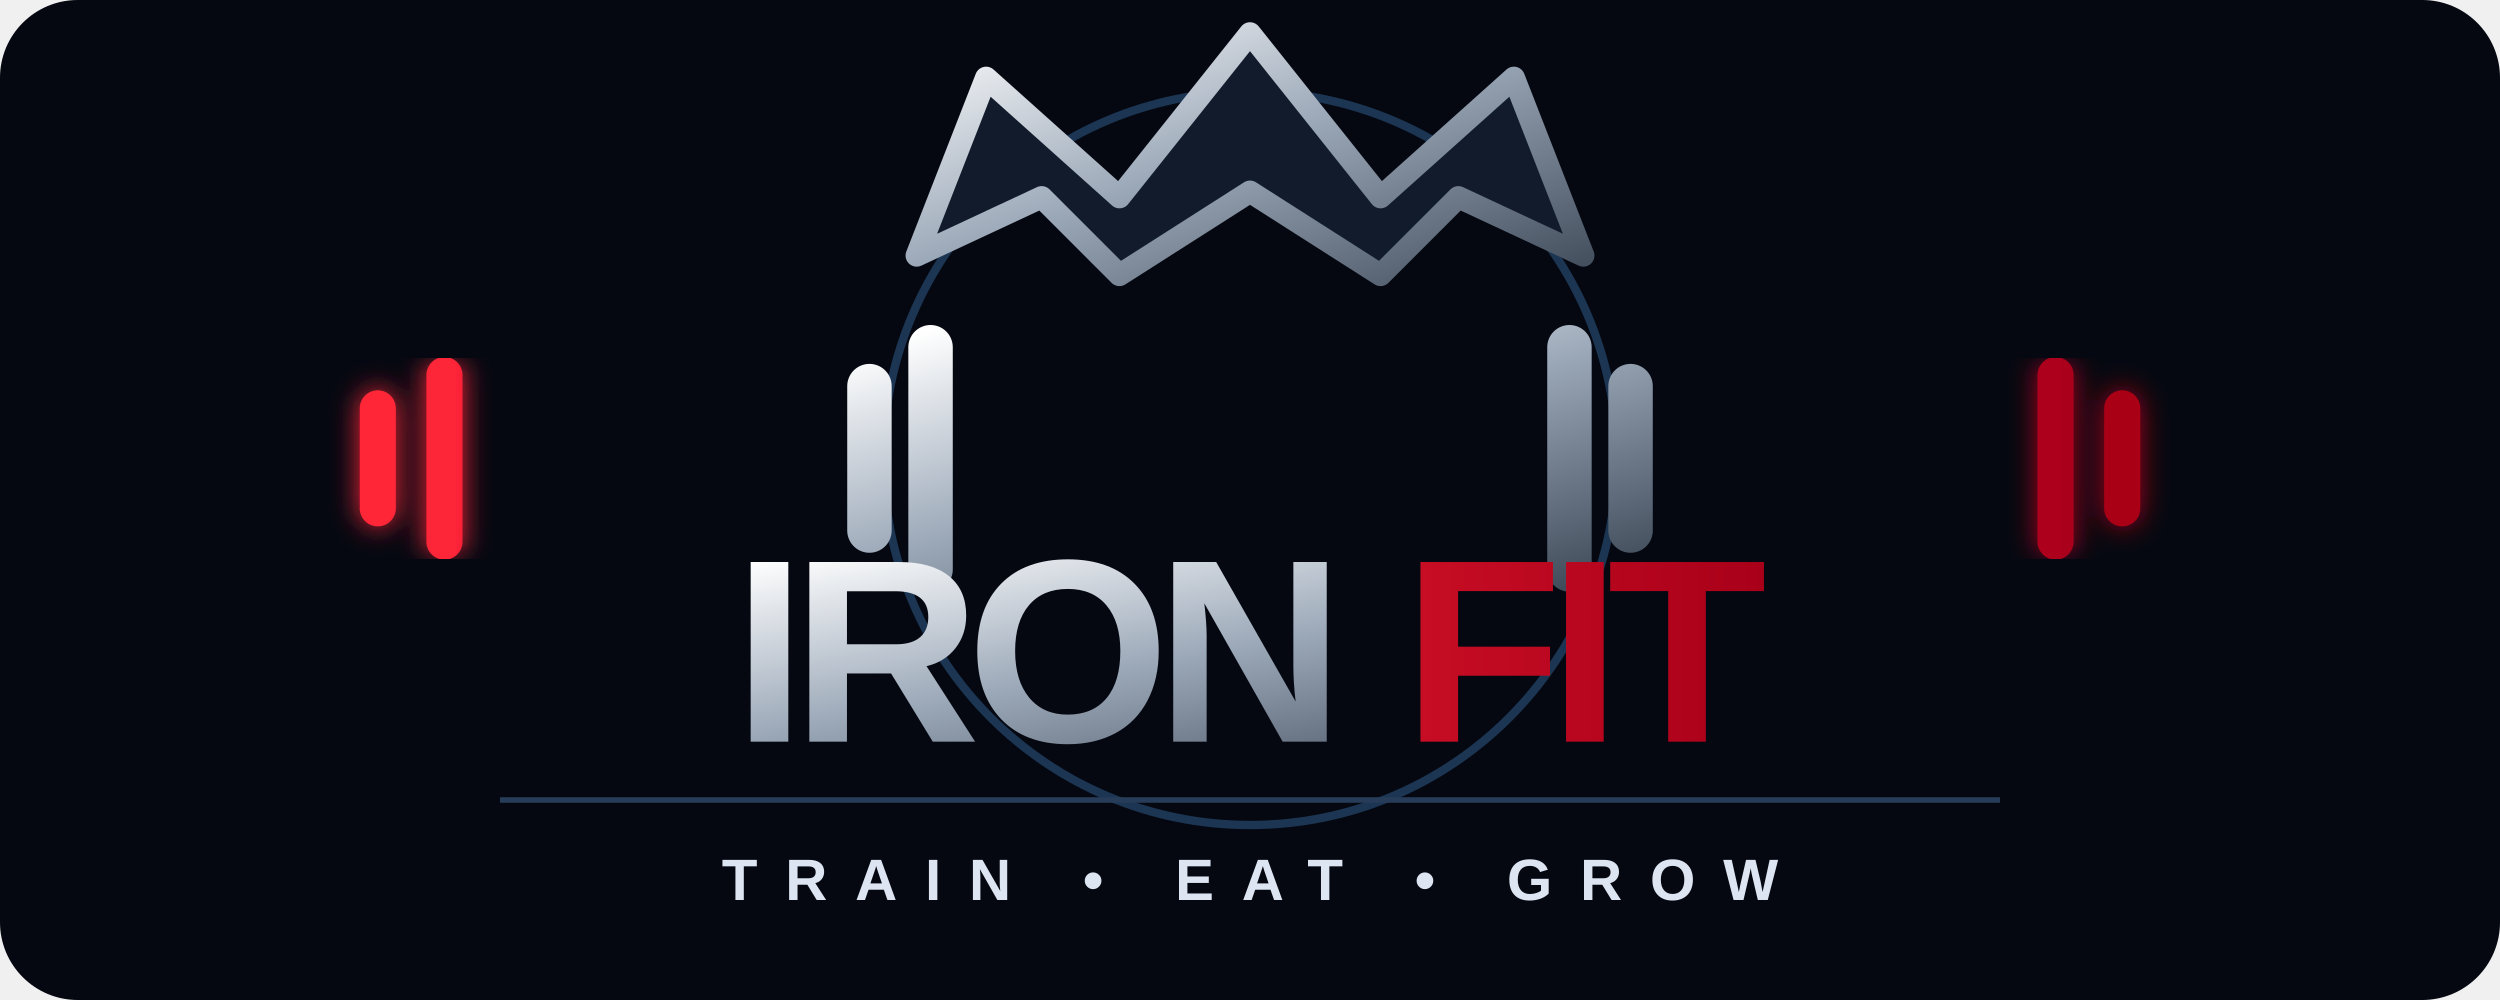
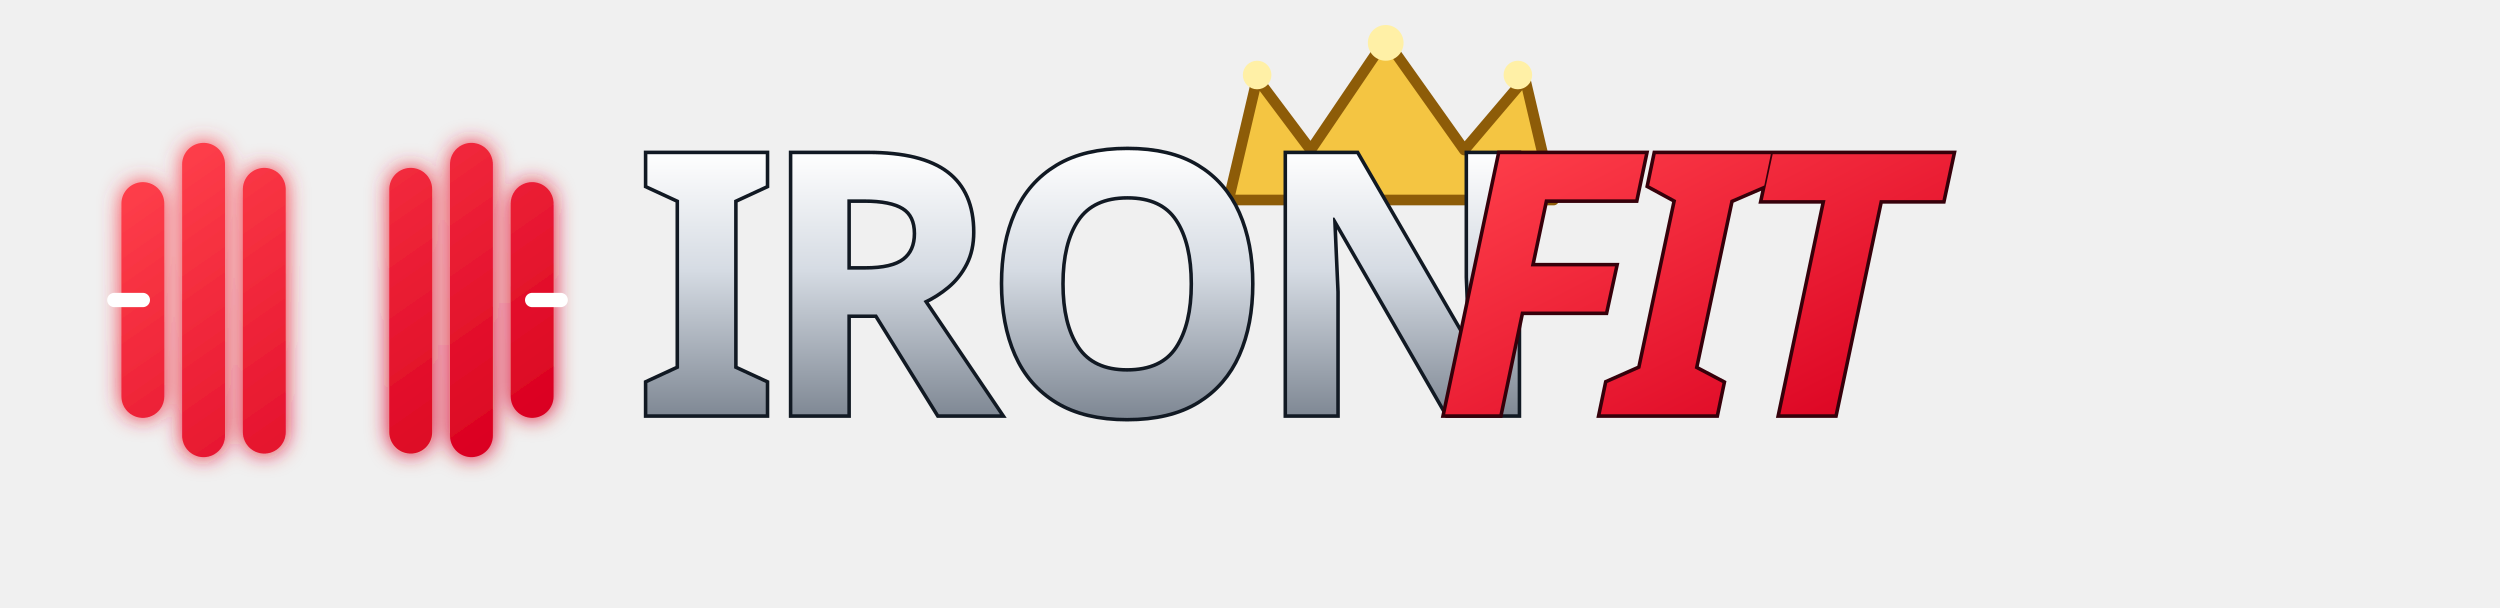
- <svg xmlns="http://www.w3.org/2000/svg" viewBox="0 0 900 360" role="img" aria-labelledby="t d">
+ <svg xmlns="http://www.w3.org/2000/svg" viewBox="0 0 700 170" role="img" aria-labelledby="title desc">
  <defs>
-     <linearGradient id="metal" x1="0" y1="0" x2="1" y2="1">
+     <linearGradient id="steel" x1="0" y1="0" x2="0" y2="1">
      <stop stop-color="#fff" />
-       <stop offset=".48" stop-color="#9ba8b8" />
-       <stop offset="1" stop-color="#414c5b" />
+       <stop offset=".45" stop-color="#d5dbe3" />
+       <stop offset="1" stop-color="#7e8793" />
    </linearGradient>
-     <linearGradient id="red" x1="0" y1="0" x2="1" y2="0">
-       <stop stop-color="#ff2638" />
-       <stop offset="1" stop-color="#a90019" />
+     <linearGradient id="red" x1="0" y1="0" x2="1" y2="1">
+       <stop stop-color="#ff404b" />
+       <stop offset="1" stop-color="#d90020" />
    </linearGradient>
-     <linearGradient id="blue" x1="0" y1="0" x2="1" y2="0">
-       <stop stop-color="#087cff" />
-       <stop offset="1" stop-color="#00c7ff" />
-     </linearGradient>
-     <filter id="glow">
-       <feGaussianBlur stdDeviation="5" result="b" />
+     <filter id="shine" x="-30%" y="-30%" width="160%" height="160%">
+       <feGaussianBlur stdDeviation="3" result="blur" />
      <feMerge>
-         <feMergeNode in="b" />
+         <feMergeNode in="blur" />
        <feMergeNode in="SourceGraphic" />
      </feMerge>
    </filter>
  </defs>
-   <rect width="900" height="360" rx="28" fill="#050811" />
-   <circle cx="450" cy="165" r="132" fill="none" stroke="#1b3553" stroke-width="3" />
-   <path d="M330 92 355 28l48 43 47-59 47 59 48-43 25 64-45-21-28 28-47-30-47 30-28-28z" fill="#111b2b" stroke="url(#metal)" stroke-width="8" stroke-linejoin="round" />
-   <path d="M450 20v54" stroke="url(#red)" stroke-width="7" filter="url(#glow)" />
-   <path d="M340 165h220" stroke="url(#metal)" stroke-width="16" stroke-linecap="round" />
-   <path d="M335 125v80m-22-66v52m252-66v80m22-66v52" stroke="url(#metal)" stroke-width="16" stroke-linecap="round" />
-   <path d="M340 165H170m390 0h170" stroke="url(#metal)" stroke-width="12" />
-   <path d="M160 135v60m-24-48v36m604-48v60m24-48v36" stroke="url(#red)" stroke-width="13" stroke-linecap="round" filter="url(#glow)" />
-   <path d="M165 165H95m640 0h70" stroke="url(#blue)" stroke-width="5" filter="url(#glow)" />
-   <text x="450" y="267" text-anchor="middle" font-family="Arial Black,Arial,sans-serif" font-size="94" font-weight="900" letter-spacing="-5" fill="url(#metal)">IRON <tspan fill="url(#red)">FIT</tspan>
-   </text>
-   <path d="M180 288h540" stroke="#263c58" stroke-width="2" />
-   <text x="450" y="324" text-anchor="middle" font-family="Arial,sans-serif" font-size="21" font-weight="700" letter-spacing="10" fill="#dce5f1">TRAIN • EAT • GROW</text>
-   <path d="M100 324h95m510 0h95" stroke="url(#red)" stroke-width="5" stroke-linecap="round" />
+   <g transform="translate(20 34)" stroke-linecap="round">
+     <path d="M8 50h116" stroke="url(#steel)" stroke-width="10" />
+     <path d="M20 23v54M37 12v76M54 19v68M95 19v68M112 12v76M129 23v54" stroke="url(#red)" stroke-width="12" filter="url(#shine)" />
+     <path d="M20 50h-8M129 50h8" stroke="#fff" stroke-width="4" />
+   </g>
+   <g transform="translate(178 0)">
+     <path d="M174 22l15 20 21-31 22 31 17-20 8 34H166z" fill="#f4c542" stroke="#8d5c08" stroke-width="3" stroke-linejoin="round" />
+     <circle cx="210" cy="12" r="5" fill="#fff0a6" />
+     <circle cx="174" cy="21" r="4" fill="#fff0a6" />
+     <circle cx="247" cy="21" r="4" fill="#fff0a6" />
+     <text x="0" y="116" font-family="Arial Black,Impact,sans-serif" font-size="102" font-weight="900" letter-spacing="-5" fill="url(#steel)" stroke="#111923" stroke-width="2" paint-order="stroke">IRON</text>
+     <text x="224" y="116" font-family="Arial Black,Impact,sans-serif" font-size="102" font-style="italic" font-weight="900" letter-spacing="-5" fill="url(#red)" stroke="#36000a" stroke-width="2" paint-order="stroke">FIT</text>
+     <path d="M0 137H470" stroke="url(#red)" stroke-width="5" />
+   </g>
</svg>
